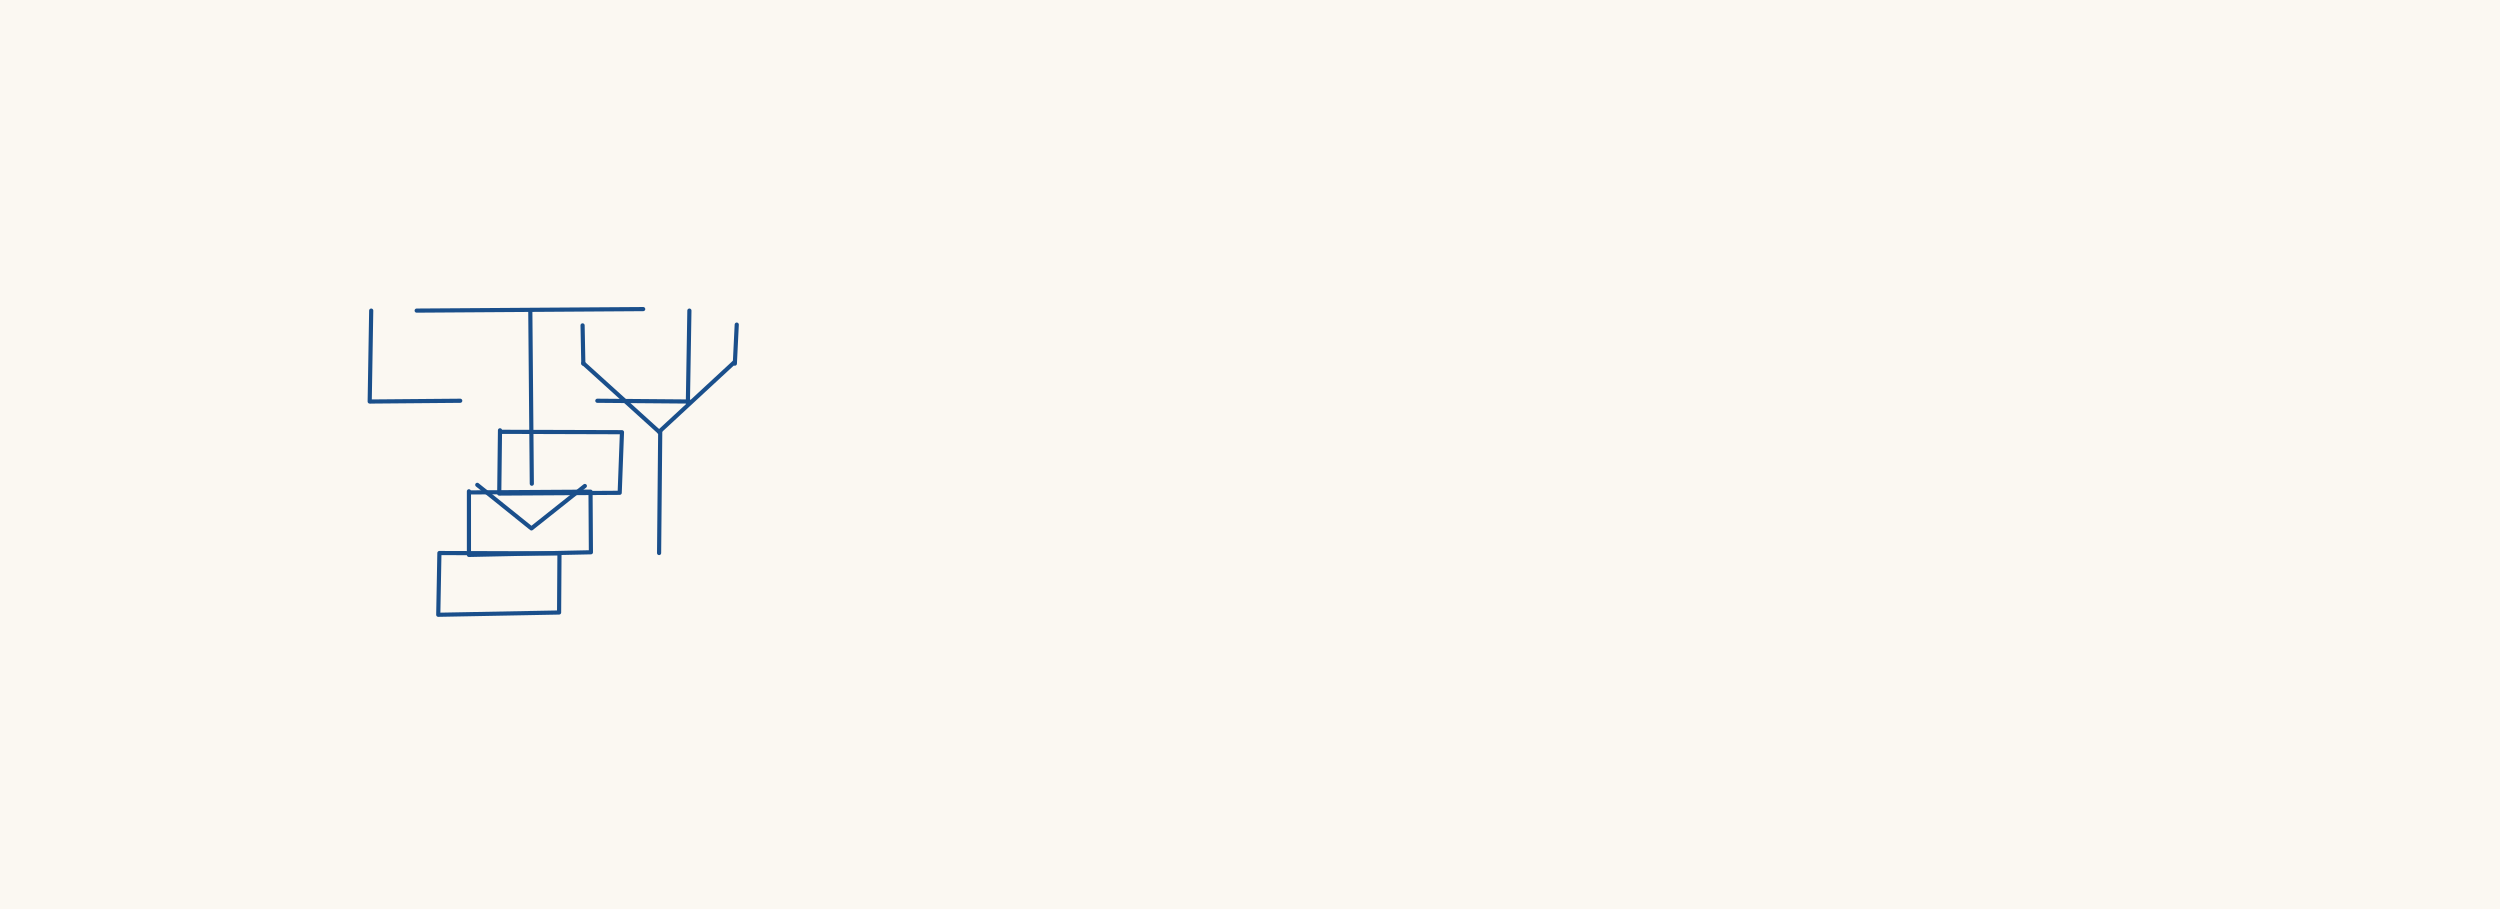
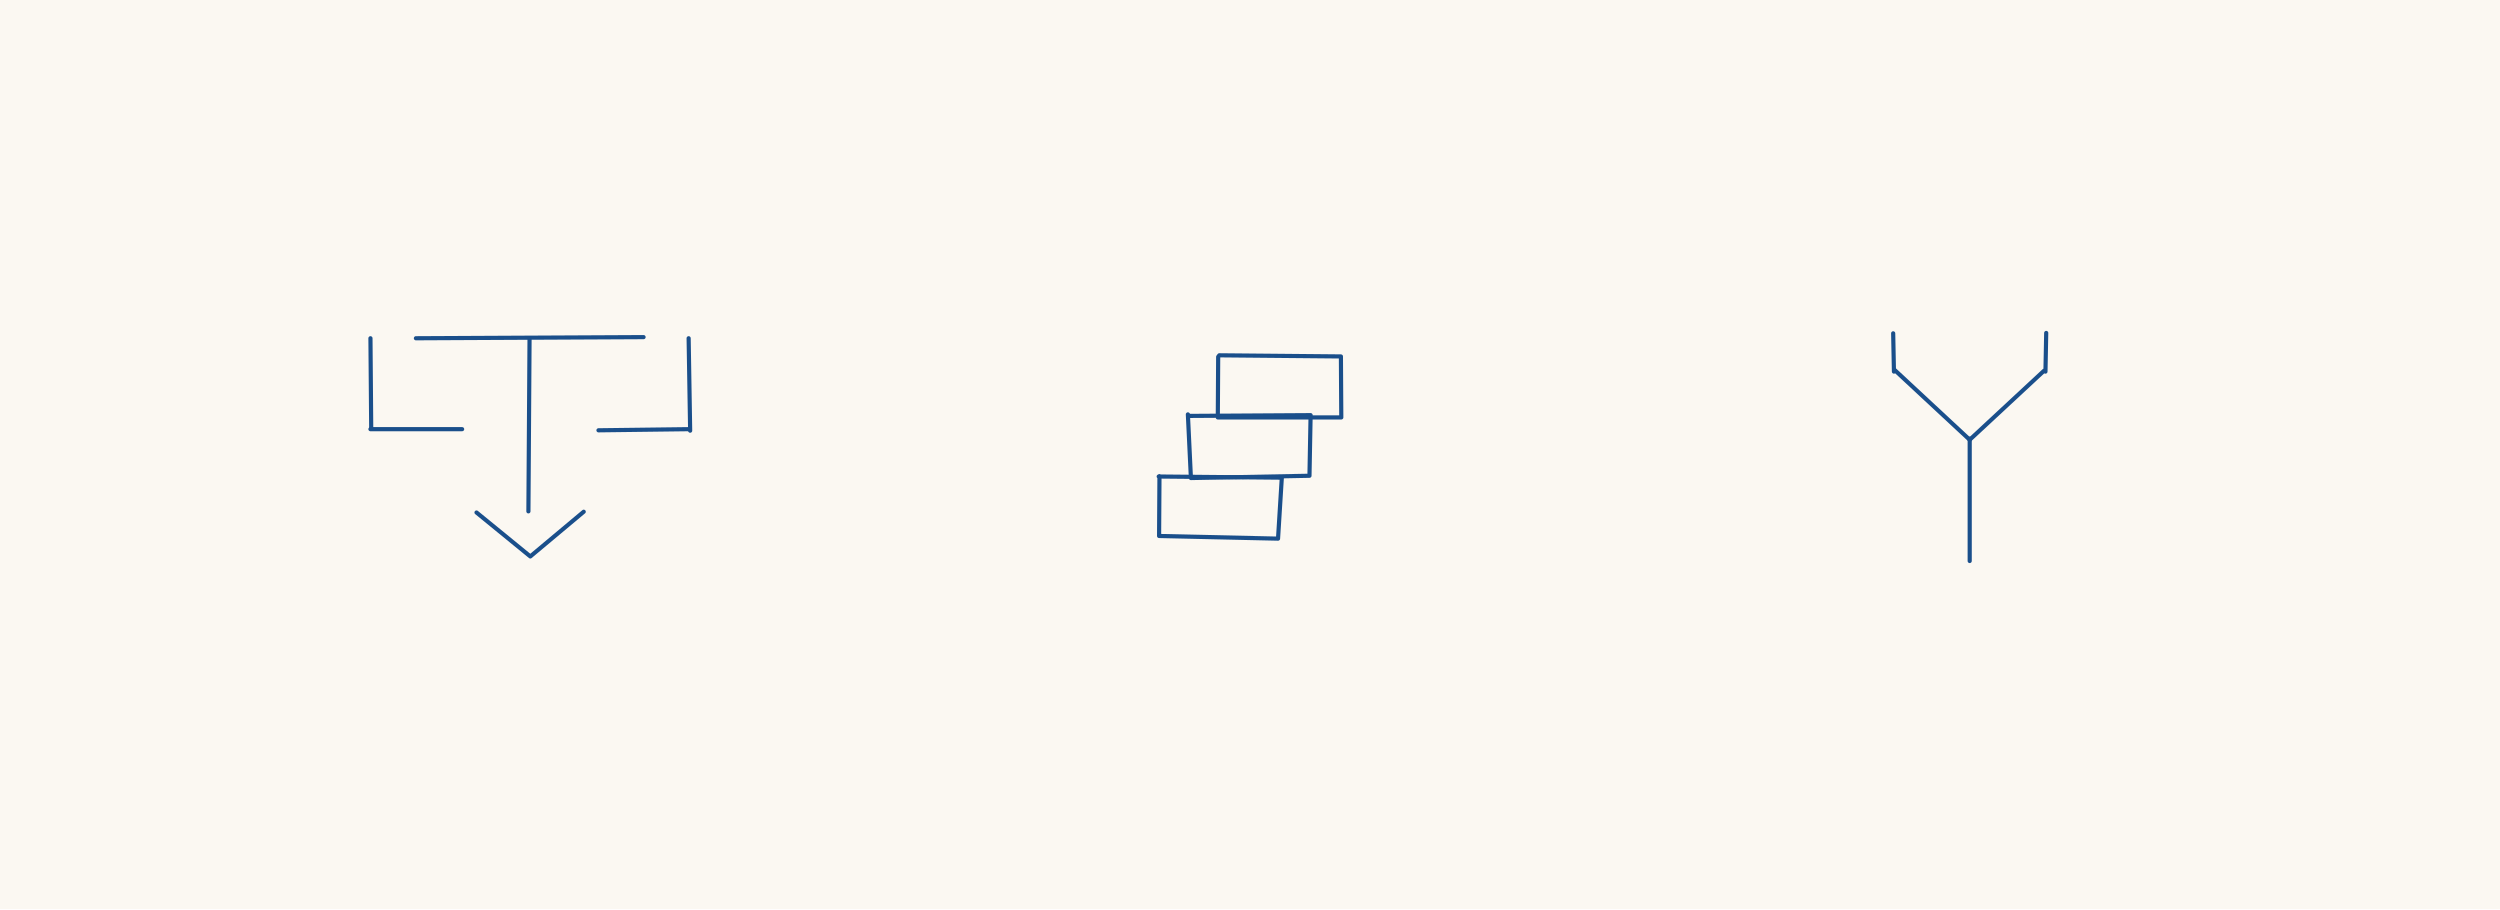
<svg xmlns="http://www.w3.org/2000/svg" viewBox="0 0 660 240" role="img" aria-label="ボールペン画: handson-06-protocol-comparison">
  <rect width="660" height="240" fill="#fbf8f2" />
  <g stroke="#1a4f8b" stroke-width="1.1" fill="none" stroke-linecap="round" stroke-linejoin="round">
-     <path d="M 110.0 82.0 L 169.8 81.6" />
-     <path d="M 140.0 82.0 L 140.4 127.7" />
-     <path d="M 126.0 128.0 L 140.3 139.5 L 154.4 128.3" />
-     <path d="M 98.0 82.0 L 97.6 106.0" />
-     <path d="M 98.0 106.0 L 121.5 105.8" />
-     <path d="M 182.0 82.0 L 181.6 106.3" />
-     <path d="M 182.0 106.0 L 157.7 105.8" />
-     <path d="M 116.0 146.0 L 147.7 146.1 L 147.6 161.7 L 115.7 162.3 L 116.0 146.1 Z" />
-     <path d="M 124.0 130.0 L 155.9 129.8 L 156.0 145.8 L 123.8 146.5 L 123.8 129.7 Z" />
-     <path d="M 132.0 114.0 L 164.2 114.1 L 163.6 130.1 L 131.8 130.3 L 132.0 113.6 Z" />
-     <path d="M 174.0 146.0 L 174.3 113.8" />
-     <path d="M 174.0 114.0 L 154.0 95.9" />
-     <path d="M 174.0 114.0 L 194.0 95.5" />
-     <path d="M 154.0 96.0 L 153.8 85.9" />
-     <path d="M 194.0 96.0 L 194.5 85.7" />
+     <g transform="translate(-0.2 7.3)">
+       <path d="M 110.0 82.0 L 170.1 81.7" />
+       <path d="M 140.0 82.0 L 139.7 127.7" />
+       <path d="M 126.0 128.0 L 140.2 139.6 L 154.3 127.8" />
+       <path d="M 98.0 82.0 L 98.2 105.9" />
+       <path d="M 98.0 106.0 L 122.2 106.0" />
+       <path d="M 182.0 82.0 L 182.4 106.4" />
+       <path d="M 182.0 106.0 L 158.2 106.3" />
+     </g>
+     <g transform="translate(189.9 -20.2)">
+       <path d="M 116.0 146.0 L 148.5 146.3 L 147.5 162.4 L 116.1 161.7 L 116.2 145.9 Z" />
+       <path d="M 124.0 130.0 L 156.1 129.8 L 155.8 145.8 L 124.5 146.4 L 123.7 129.6 Z" />
+       <path d="M 132.0 114.0 L 164.1 114.3 L 164.2 130.4 L 131.6 130.4 L 131.7 114.4 Z" />
+     </g>
+     <g transform="translate(346.0 2.1)">
+       <path d="M 174.0 146.0 L 174.0 113.7" />
+       <path d="M 174.0 114.0 L 154.1 95.5" />
+       <path d="M 174.0 114.0 L 193.6 95.8" />
+       <path d="M 154.0 96.0 L 153.8 85.9" />
+       <path d="M 194.0 96.0 L 194.2 85.8" />
+     </g>
  </g>
</svg>
